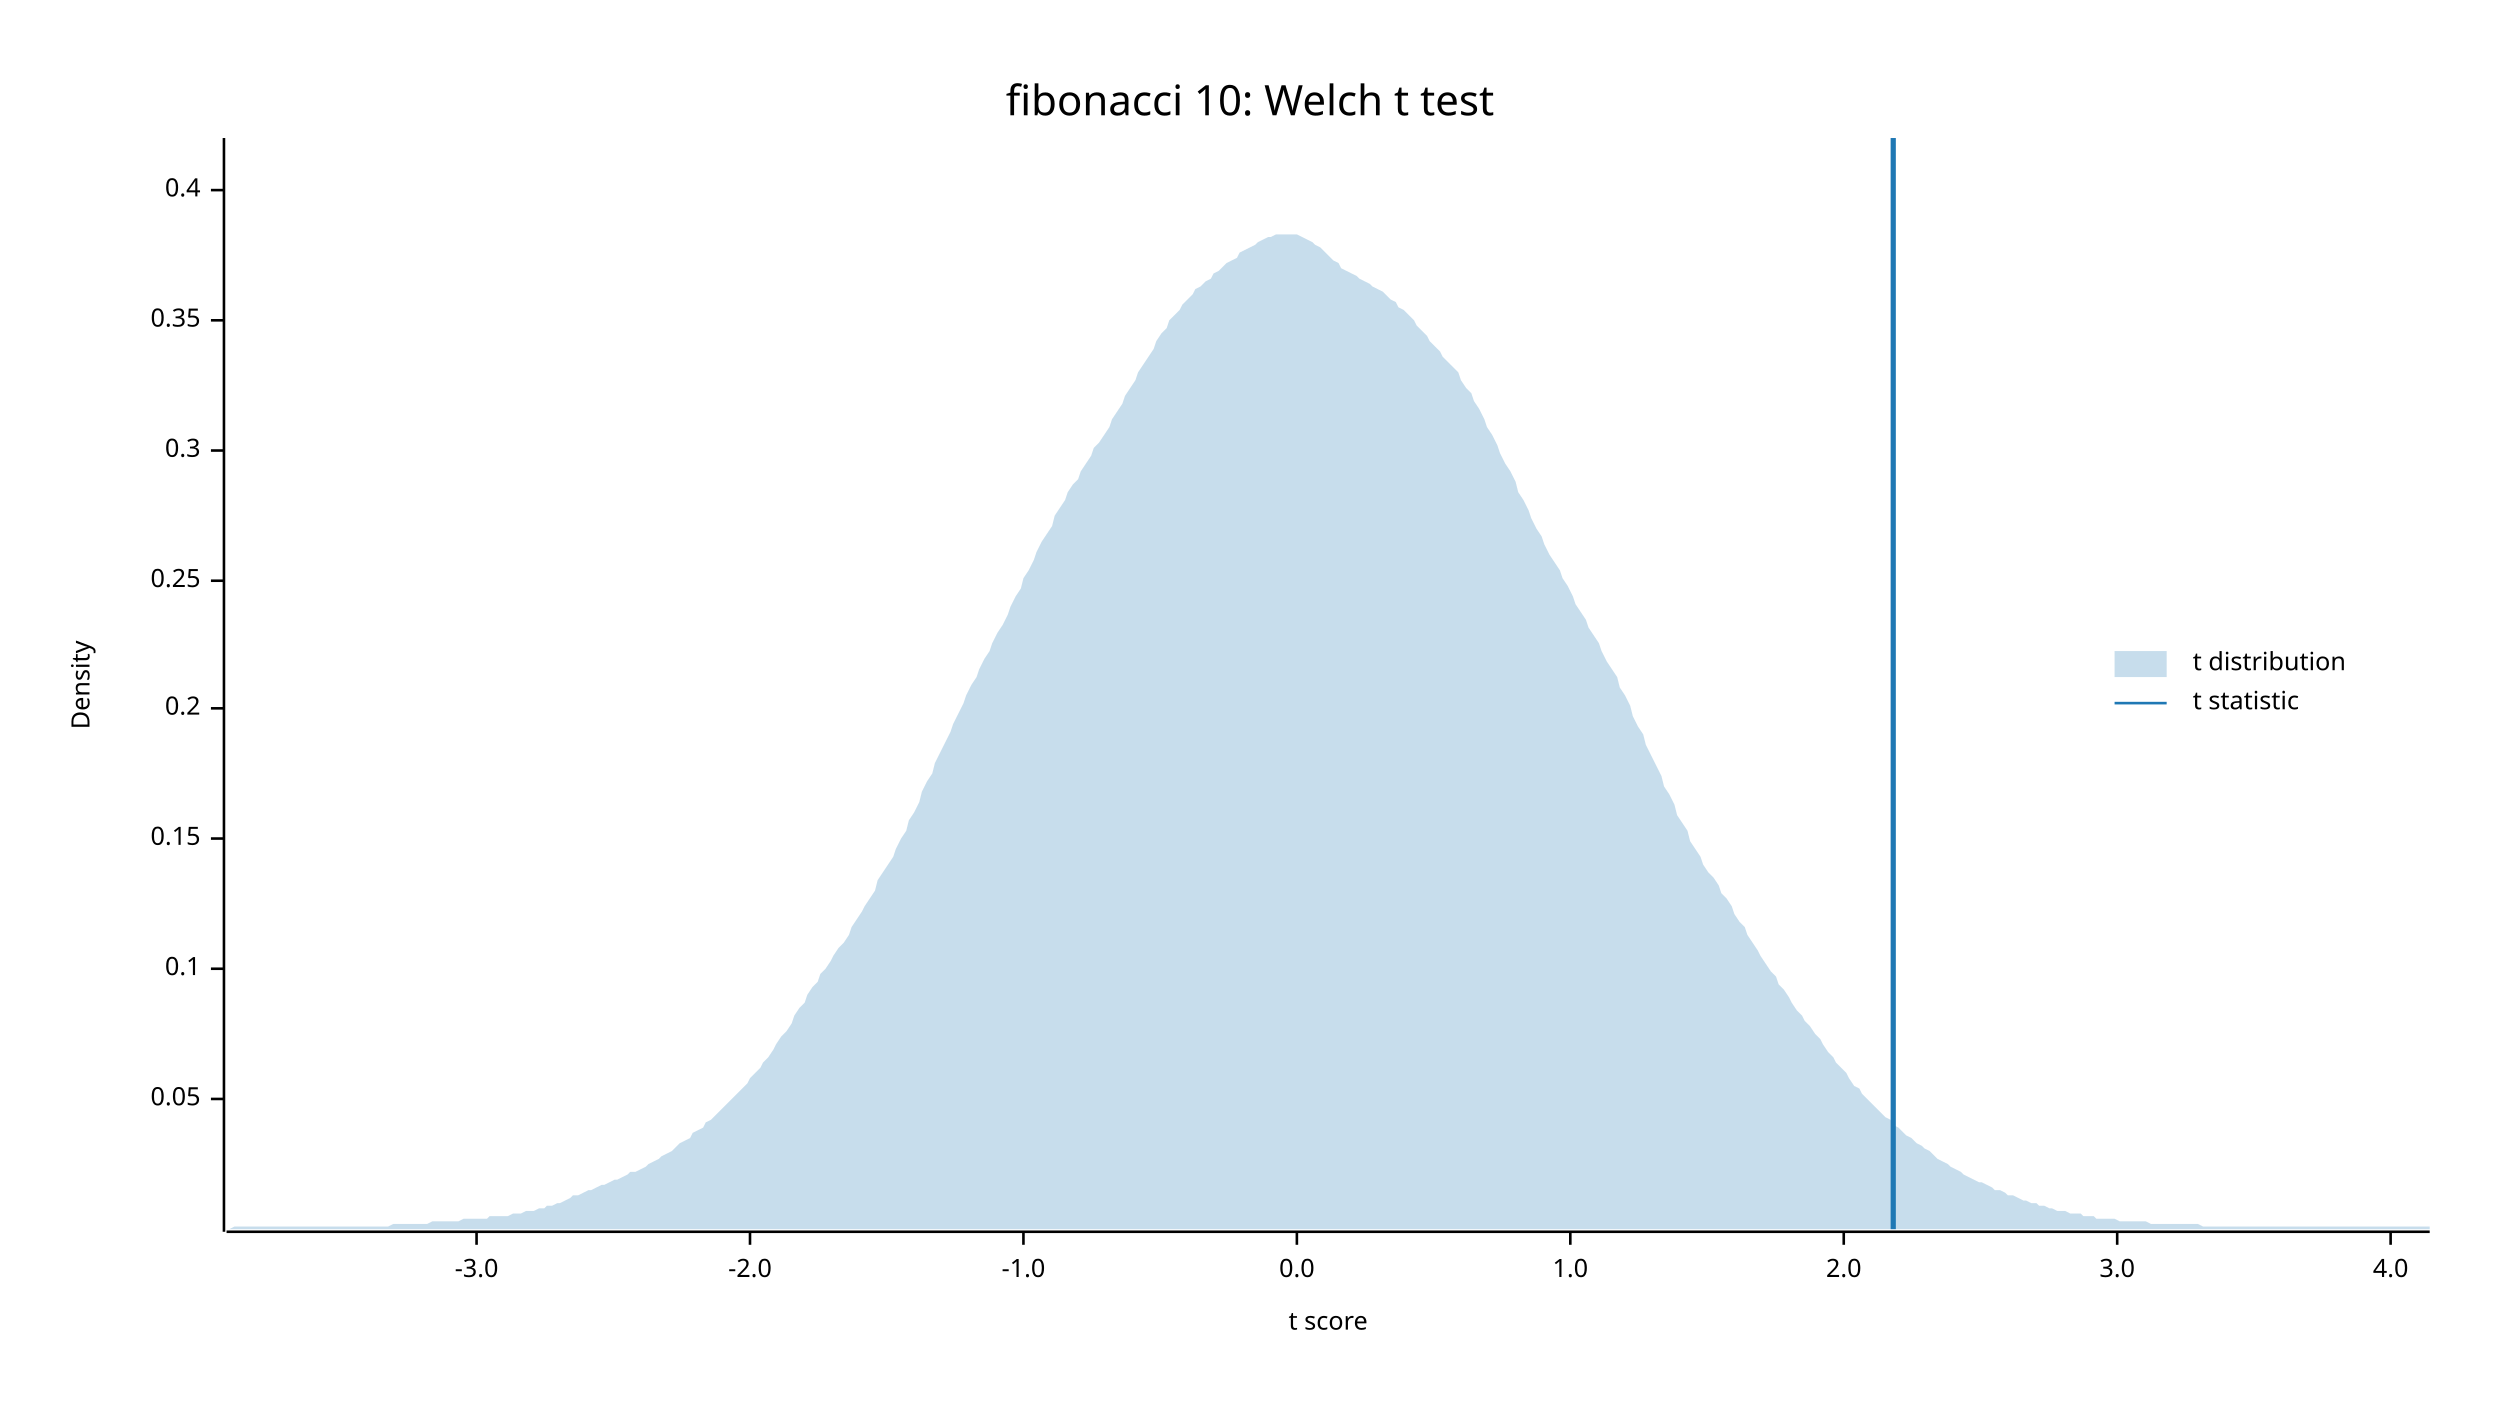
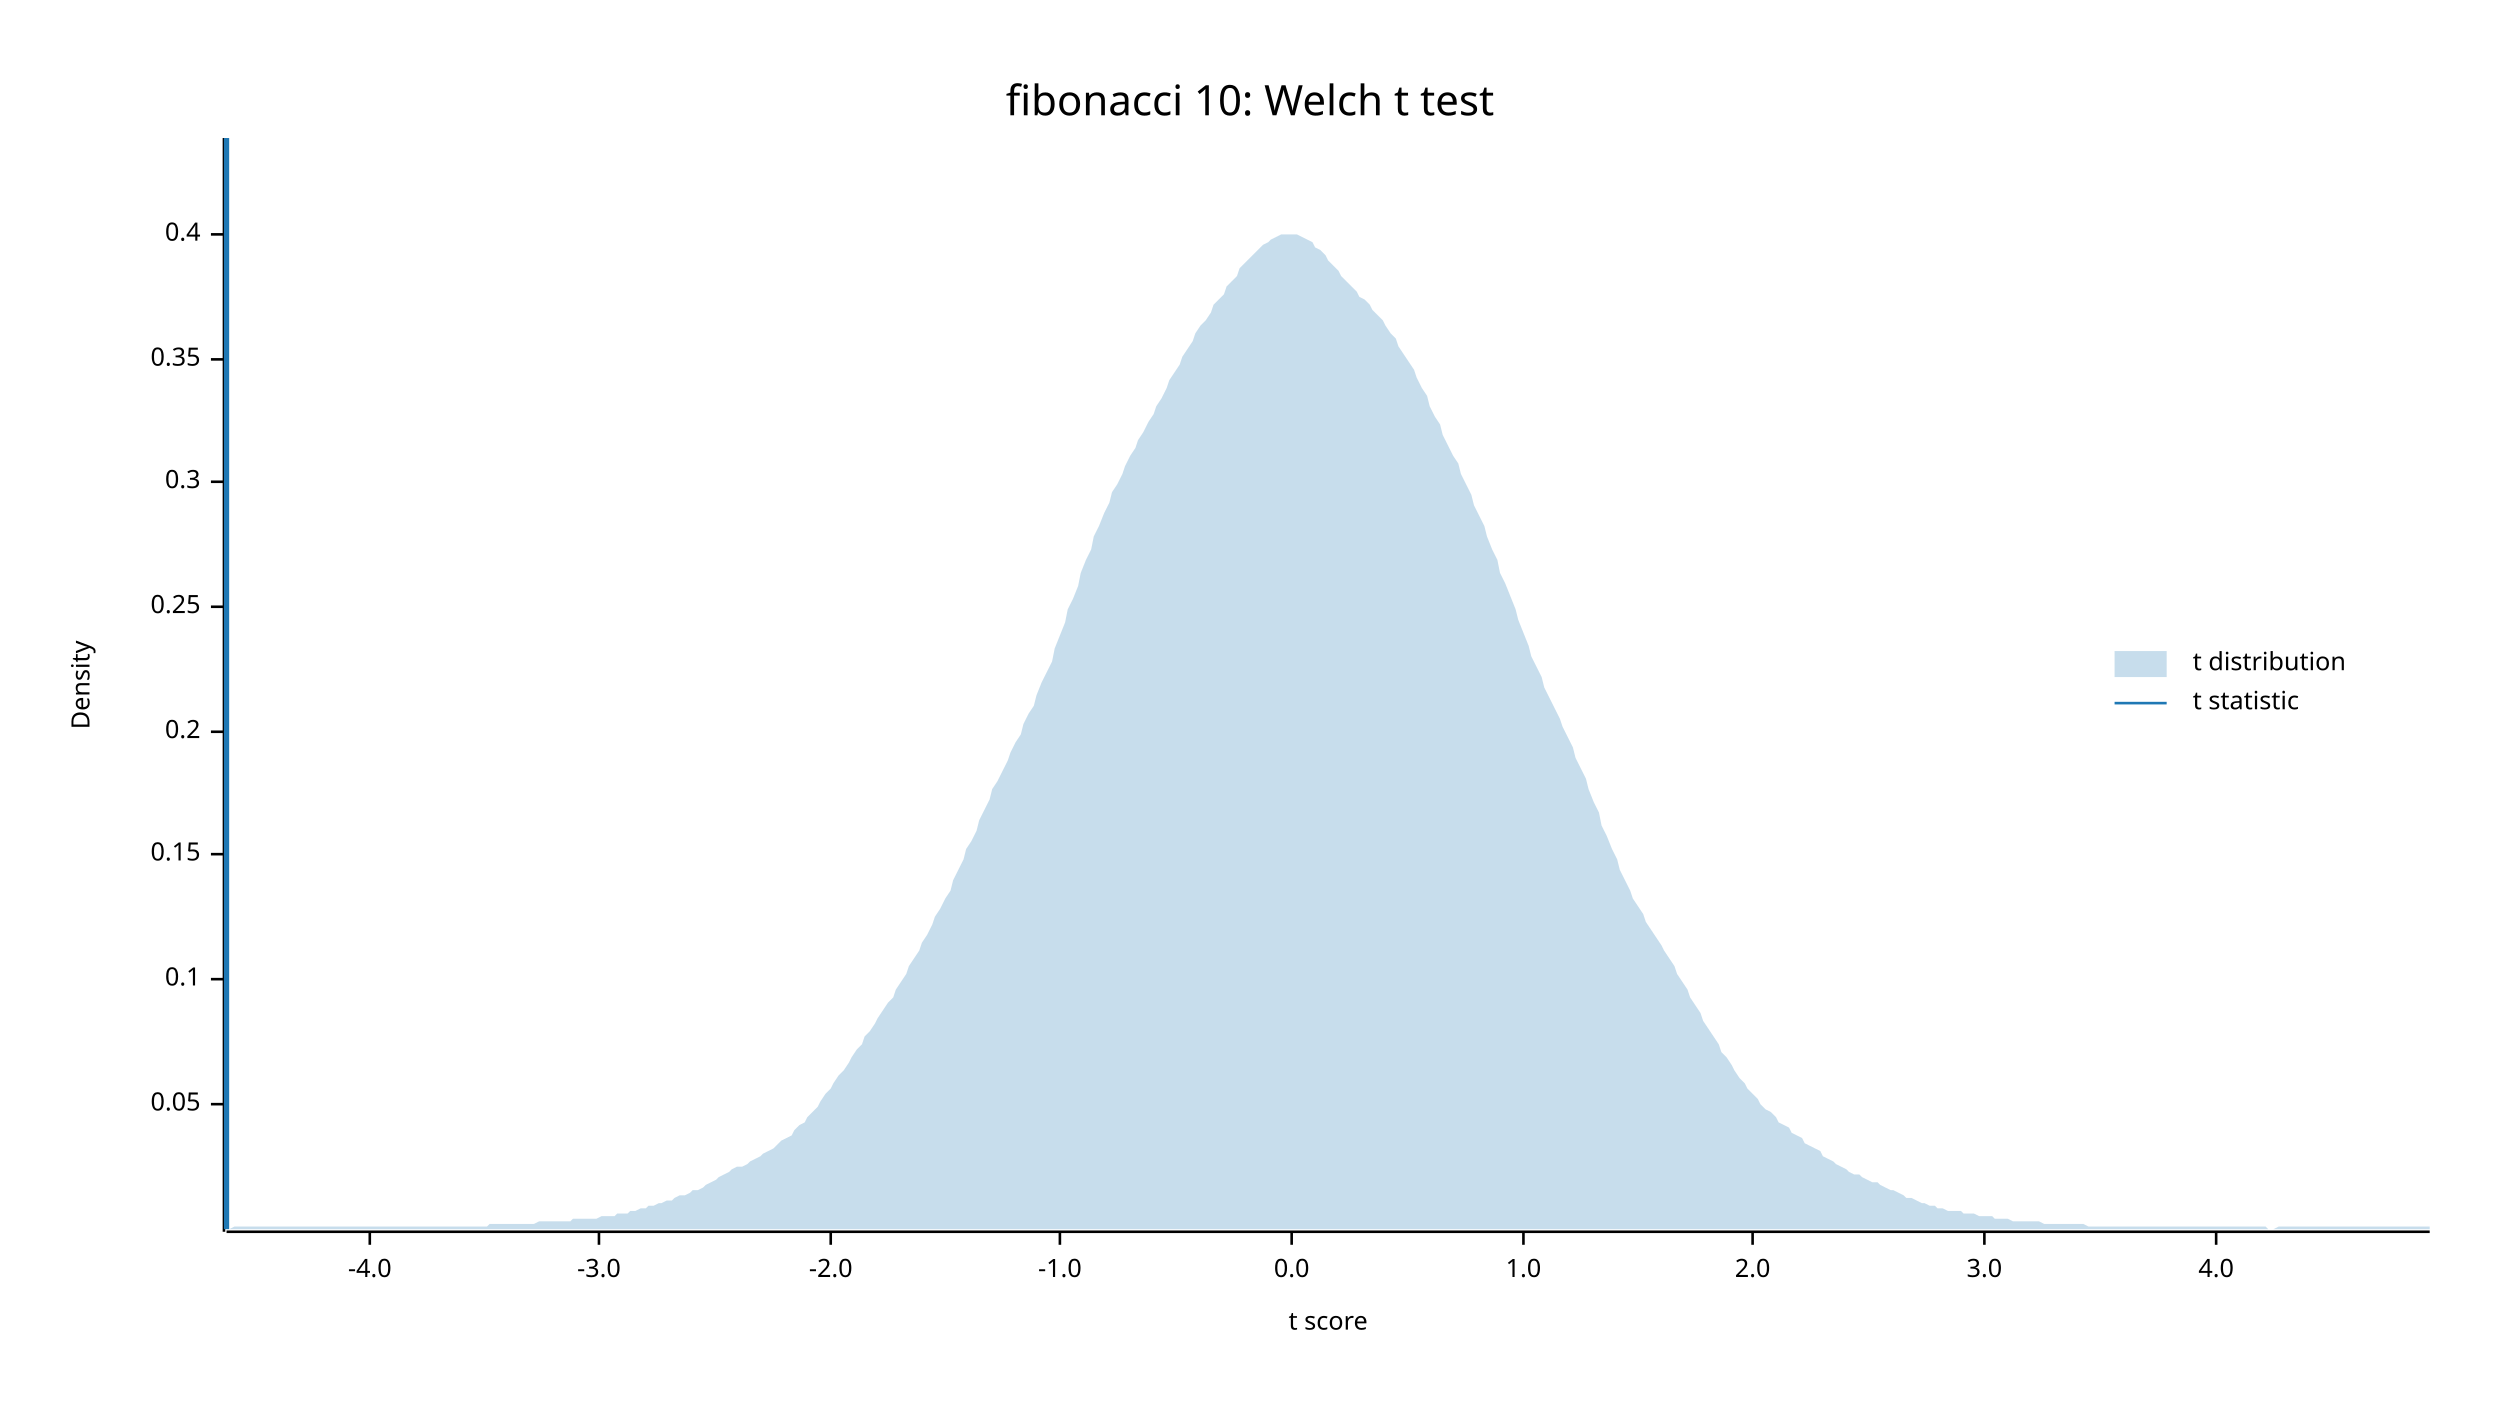
<svg xmlns="http://www.w3.org/2000/svg" width="960" height="540">
  <text x="480" y="32" dy="0.76em" text-anchor="middle" font-family="sans-serif" font-size="16.129" opacity="1" fill="#000000">
fibonacci 10: Welch t test
</text>
  <text x="27" y="263" dy="0.76em" text-anchor="middle" font-family="sans-serif" font-size="9.677" opacity="1" fill="#000000" transform="rotate(270, 27, 263)">
Density
</text>
  <text x="510" y="513" dy="-0.5ex" text-anchor="middle" font-family="sans-serif" font-size="9.677" opacity="1" fill="#000000">
t score
</text>
  <polyline fill="none" opacity="1" stroke="#000000" stroke-width="1" points="86,53 86,473 " />
-   <text x="77" y="422" dy="0.5ex" text-anchor="end" font-family="sans-serif" font-size="9.677" opacity="1" fill="#000000">
+   <text x="77" y="424" dy="0.5ex" text-anchor="end" font-family="sans-serif" font-size="9.677" opacity="1" fill="#000000">
0.05
</text>
-   <polyline fill="none" opacity="1" stroke="#000000" stroke-width="1" points="81,422 86,422 " />
-   <text x="77" y="372" dy="0.5ex" text-anchor="end" font-family="sans-serif" font-size="9.677" opacity="1" fill="#000000">
+   <polyline fill="none" opacity="1" stroke="#000000" stroke-width="1" points="81,424 86,424 " />
+   <text x="77" y="376" dy="0.5ex" text-anchor="end" font-family="sans-serif" font-size="9.677" opacity="1" fill="#000000">
0.1
</text>
-   <polyline fill="none" opacity="1" stroke="#000000" stroke-width="1" points="81,372 86,372 " />
-   <text x="77" y="322" dy="0.5ex" text-anchor="end" font-family="sans-serif" font-size="9.677" opacity="1" fill="#000000">
+   <polyline fill="none" opacity="1" stroke="#000000" stroke-width="1" points="81,376 86,376 " />
+   <text x="77" y="328" dy="0.5ex" text-anchor="end" font-family="sans-serif" font-size="9.677" opacity="1" fill="#000000">
0.15
</text>
-   <polyline fill="none" opacity="1" stroke="#000000" stroke-width="1" points="81,322 86,322 " />
-   <text x="77" y="272" dy="0.5ex" text-anchor="end" font-family="sans-serif" font-size="9.677" opacity="1" fill="#000000">
+   <polyline fill="none" opacity="1" stroke="#000000" stroke-width="1" points="81,328 86,328 " />
+   <text x="77" y="281" dy="0.5ex" text-anchor="end" font-family="sans-serif" font-size="9.677" opacity="1" fill="#000000">
0.2
</text>
-   <polyline fill="none" opacity="1" stroke="#000000" stroke-width="1" points="81,272 86,272 " />
-   <text x="77" y="223" dy="0.5ex" text-anchor="end" font-family="sans-serif" font-size="9.677" opacity="1" fill="#000000">
+   <polyline fill="none" opacity="1" stroke="#000000" stroke-width="1" points="81,281 86,281 " />
+   <text x="77" y="233" dy="0.5ex" text-anchor="end" font-family="sans-serif" font-size="9.677" opacity="1" fill="#000000">
0.25
</text>
-   <polyline fill="none" opacity="1" stroke="#000000" stroke-width="1" points="81,223 86,223 " />
-   <text x="77" y="173" dy="0.5ex" text-anchor="end" font-family="sans-serif" font-size="9.677" opacity="1" fill="#000000">
+   <polyline fill="none" opacity="1" stroke="#000000" stroke-width="1" points="81,233 86,233 " />
+   <text x="77" y="185" dy="0.5ex" text-anchor="end" font-family="sans-serif" font-size="9.677" opacity="1" fill="#000000">
0.3
</text>
-   <polyline fill="none" opacity="1" stroke="#000000" stroke-width="1" points="81,173 86,173 " />
-   <text x="77" y="123" dy="0.5ex" text-anchor="end" font-family="sans-serif" font-size="9.677" opacity="1" fill="#000000">
+   <polyline fill="none" opacity="1" stroke="#000000" stroke-width="1" points="81,185 86,185 " />
+   <text x="77" y="138" dy="0.5ex" text-anchor="end" font-family="sans-serif" font-size="9.677" opacity="1" fill="#000000">
0.35
</text>
-   <polyline fill="none" opacity="1" stroke="#000000" stroke-width="1" points="81,123 86,123 " />
-   <text x="77" y="73" dy="0.5ex" text-anchor="end" font-family="sans-serif" font-size="9.677" opacity="1" fill="#000000">
+   <polyline fill="none" opacity="1" stroke="#000000" stroke-width="1" points="81,138 86,138 " />
+   <text x="77" y="90" dy="0.5ex" text-anchor="end" font-family="sans-serif" font-size="9.677" opacity="1" fill="#000000">
0.4
</text>
-   <polyline fill="none" opacity="1" stroke="#000000" stroke-width="1" points="81,73 86,73 " />
+   <polyline fill="none" opacity="1" stroke="#000000" stroke-width="1" points="81,90 86,90 " />
  <polyline fill="none" opacity="1" stroke="#000000" stroke-width="1" points="87,473 933,473 " />
-   <text x="183" y="483" dy="0.76em" text-anchor="middle" font-family="sans-serif" font-size="9.677" opacity="1" fill="#000000">
+   <text x="142" y="483" dy="0.76em" text-anchor="middle" font-family="sans-serif" font-size="9.677" opacity="1" fill="#000000">
+ -4.0
+ </text>
+   <polyline fill="none" opacity="1" stroke="#000000" stroke-width="1" points="142,473 142,478 " />
+   <text x="230" y="483" dy="0.76em" text-anchor="middle" font-family="sans-serif" font-size="9.677" opacity="1" fill="#000000">
-3.0
</text>
-   <polyline fill="none" opacity="1" stroke="#000000" stroke-width="1" points="183,473 183,478 " />
-   <text x="288" y="483" dy="0.76em" text-anchor="middle" font-family="sans-serif" font-size="9.677" opacity="1" fill="#000000">
+   <polyline fill="none" opacity="1" stroke="#000000" stroke-width="1" points="230,473 230,478 " />
+   <text x="319" y="483" dy="0.76em" text-anchor="middle" font-family="sans-serif" font-size="9.677" opacity="1" fill="#000000">
-2.0
</text>
-   <polyline fill="none" opacity="1" stroke="#000000" stroke-width="1" points="288,473 288,478 " />
-   <text x="393" y="483" dy="0.76em" text-anchor="middle" font-family="sans-serif" font-size="9.677" opacity="1" fill="#000000">
+   <polyline fill="none" opacity="1" stroke="#000000" stroke-width="1" points="319,473 319,478 " />
+   <text x="407" y="483" dy="0.76em" text-anchor="middle" font-family="sans-serif" font-size="9.677" opacity="1" fill="#000000">
-1.0
</text>
-   <polyline fill="none" opacity="1" stroke="#000000" stroke-width="1" points="393,473 393,478 " />
-   <text x="498" y="483" dy="0.76em" text-anchor="middle" font-family="sans-serif" font-size="9.677" opacity="1" fill="#000000">
+   <polyline fill="none" opacity="1" stroke="#000000" stroke-width="1" points="407,473 407,478 " />
+   <text x="496" y="483" dy="0.76em" text-anchor="middle" font-family="sans-serif" font-size="9.677" opacity="1" fill="#000000">
0.0
</text>
-   <polyline fill="none" opacity="1" stroke="#000000" stroke-width="1" points="498,473 498,478 " />
-   <text x="603" y="483" dy="0.76em" text-anchor="middle" font-family="sans-serif" font-size="9.677" opacity="1" fill="#000000">
+   <polyline fill="none" opacity="1" stroke="#000000" stroke-width="1" points="496,473 496,478 " />
+   <text x="585" y="483" dy="0.76em" text-anchor="middle" font-family="sans-serif" font-size="9.677" opacity="1" fill="#000000">
1.0
</text>
-   <polyline fill="none" opacity="1" stroke="#000000" stroke-width="1" points="603,473 603,478 " />
-   <text x="708" y="483" dy="0.76em" text-anchor="middle" font-family="sans-serif" font-size="9.677" opacity="1" fill="#000000">
+   <polyline fill="none" opacity="1" stroke="#000000" stroke-width="1" points="585,473 585,478 " />
+   <text x="673" y="483" dy="0.76em" text-anchor="middle" font-family="sans-serif" font-size="9.677" opacity="1" fill="#000000">
2.0
</text>
-   <polyline fill="none" opacity="1" stroke="#000000" stroke-width="1" points="708,473 708,478 " />
-   <text x="813" y="483" dy="0.76em" text-anchor="middle" font-family="sans-serif" font-size="9.677" opacity="1" fill="#000000">
+   <polyline fill="none" opacity="1" stroke="#000000" stroke-width="1" points="673,473 673,478 " />
+   <text x="762" y="483" dy="0.76em" text-anchor="middle" font-family="sans-serif" font-size="9.677" opacity="1" fill="#000000">
3.0
</text>
-   <polyline fill="none" opacity="1" stroke="#000000" stroke-width="1" points="813,473 813,478 " />
-   <text x="918" y="483" dy="0.76em" text-anchor="middle" font-family="sans-serif" font-size="9.677" opacity="1" fill="#000000">
+   <polyline fill="none" opacity="1" stroke="#000000" stroke-width="1" points="762,473 762,478 " />
+   <text x="851" y="483" dy="0.76em" text-anchor="middle" font-family="sans-serif" font-size="9.677" opacity="1" fill="#000000">
4.0
</text>
-   <polyline fill="none" opacity="1" stroke="#000000" stroke-width="1" points="918,473 918,478 " />
-   <polygon opacity="0.25" fill="#1F78B4" points="87,472 88,472 90,471 92,471 93,471 95,471 97,471 98,471 100,471 102,471 103,471 105,471 107,471 109,471 110,471 112,471 114,471 115,471 117,471 119,471 120,471 122,471 124,471 125,471 127,471 129,471 131,471 132,471 134,471 136,471 137,471 139,471 141,471 142,471 144,471 146,471 148,471 149,471 151,470 153,470 154,470 156,470 158,470 159,470 161,470 163,470 164,470 166,469 168,469 170,469 171,469 173,469 175,469 176,469 178,468 180,468 181,468 183,468 185,468 187,468 188,467 190,467 192,467 193,467 195,467 197,466 198,466 200,466 202,465 203,465 205,465 207,464 209,464 210,463 212,463 214,462 215,462 217,461 219,460 220,459 222,459 224,458 226,457 227,457 229,456 231,455 232,455 234,454 236,453 237,453 239,452 241,451 242,450 244,450 246,449 248,448 249,447 251,446 253,445 254,444 256,443 258,442 259,441 261,439 263,438 265,437 266,435 268,434 270,433 271,431 273,430 275,428 276,427 278,425 280,423 281,422 283,420 285,418 287,416 288,414 290,412 292,410 293,408 295,406 297,403 298,401 300,398 302,396 304,393 305,390 307,387 309,385 310,382 312,379 314,377 315,374 317,372 319,369 320,367 322,364 324,362 326,359 327,356 329,353 331,350 332,348 334,345 336,342 337,338 339,335 341,332 343,329 344,326 346,322 348,319 349,315 351,312 353,308 354,304 356,300 358,297 359,293 361,289 363,285 365,281 366,278 368,274 370,270 371,267 373,263 375,260 376,257 378,253 380,250 381,247 383,243 385,240 387,236 388,233 390,229 392,226 393,222 395,219 397,215 398,212 400,208 402,205 404,202 405,198 407,195 409,192 410,189 412,186 414,184 415,181 417,178 419,175 420,172 422,170 424,167 426,164 427,161 429,158 431,155 432,152 434,149 436,146 437,143 439,140 441,137 443,134 444,131 446,128 448,126 449,123 451,121 453,119 454,117 456,115 458,113 459,111 461,110 463,108 465,107 466,105 468,104 470,102 471,101 473,100 475,99 476,97 478,96 480,95 482,94 483,93 485,92 487,91 488,91 490,90 492,90 493,90 495,90 497,90 498,90 500,91 502,92 504,93 505,94 507,95 509,97 510,98 512,100 514,101 515,103 517,104 519,105 521,106 522,107 524,108 526,109 527,110 529,111 531,112 532,113 534,115 536,116 537,118 539,119 541,121 543,123 544,125 546,127 548,129 549,131 551,133 553,135 554,137 556,139 558,141 560,143 561,146 563,149 565,151 566,154 568,157 570,161 571,164 573,167 575,171 576,174 578,178 580,181 582,185 583,189 585,192 587,196 588,199 590,203 592,206 593,209 595,213 597,216 599,219 600,222 602,225 604,229 605,232 607,235 609,238 610,241 612,244 614,247 615,250 617,254 619,257 621,260 622,264 624,267 626,271 627,275 629,279 631,282 632,286 634,290 636,294 638,298 639,302 641,305 643,309 644,313 646,316 648,319 649,323 651,326 653,329 654,332 656,335 658,337 660,340 661,343 663,345 665,348 666,351 668,354 670,356 671,359 673,362 675,365 676,367 678,370 680,373 682,375 683,378 685,380 687,383 688,385 690,388 692,390 693,392 695,394 697,397 699,399 700,401 702,404 704,406 705,408 707,410 709,412 710,414 712,417 714,418 715,420 717,422 719,424 721,426 722,427 724,429 726,430 727,432 729,433 731,435 732,436 734,437 736,439 738,440 739,441 741,442 743,444 744,445 746,446 748,447 749,448 751,449 753,450 754,451 756,452 758,453 760,454 761,454 763,455 765,456 766,457 768,457 770,458 771,459 773,459 775,460 777,461 778,461 780,462 782,462 783,463 785,463 787,464 788,464 790,465 792,465 793,465 795,466 797,466 799,466 800,467 802,467 804,467 805,468 807,468 809,468 810,468 812,468 814,469 816,469 817,469 819,469 821,469 822,469 824,469 826,470 827,470 829,470 831,470 832,470 834,470 836,470 838,470 839,470 841,470 843,470 844,470 846,471 848,471 849,471 851,471 853,471 855,471 856,471 858,471 860,471 861,471 863,471 865,471 866,471 868,471 870,471 871,471 873,471 875,471 877,471 878,471 880,471 882,471 883,471 885,471 887,471 888,471 890,471 892,471 894,471 895,471 897,471 899,471 900,471 902,471 904,471 905,471 907,471 909,471 910,471 912,471 914,471 916,471 917,471 919,471 921,471 922,471 924,471 926,471 927,471 929,471 931,471 933,471 933,472 87,472 " />
-   <polyline fill="none" opacity="1" stroke="#1F78B4" stroke-width="2" points="727,472 727,53 " />
+   <polyline fill="none" opacity="1" stroke="#000000" stroke-width="1" points="851,473 851,478 " />
+   <polygon opacity="0.25" fill="#1F78B4" points="87,472 88,472 90,471 92,471 93,471 95,471 97,471 98,471 100,471 102,471 103,471 105,471 107,471 109,471 110,471 112,471 114,471 115,471 117,471 119,471 120,471 122,471 124,471 125,471 127,471 129,471 131,471 132,471 134,471 136,471 137,471 139,471 141,471 142,471 144,471 146,471 148,471 149,471 151,471 153,471 154,471 156,471 158,471 159,471 161,471 163,471 164,471 166,471 168,471 170,471 171,471 173,471 175,471 176,471 178,471 180,471 181,471 183,471 185,471 187,471 188,470 190,470 192,470 193,470 195,470 197,470 198,470 200,470 202,470 203,470 205,470 207,469 209,469 210,469 212,469 214,469 215,469 217,469 219,469 220,468 222,468 224,468 226,468 227,468 229,468 231,467 232,467 234,467 236,467 237,466 239,466 241,466 242,465 244,465 246,464 248,464 249,463 251,463 253,462 254,462 256,461 258,461 259,460 261,459 263,459 265,458 266,457 268,457 270,456 271,455 273,454 275,453 276,452 278,451 280,450 281,449 283,448 285,448 287,447 288,446 290,445 292,444 293,443 295,442 297,441 298,440 300,438 302,437 304,436 305,434 307,432 309,431 310,429 312,427 314,425 315,423 317,420 319,418 320,416 322,413 324,411 326,408 327,406 329,403 331,401 332,398 334,396 336,393 337,391 339,388 341,385 343,383 344,380 346,377 348,374 349,371 351,368 353,365 354,362 356,359 358,355 359,352 361,349 363,345 365,342 366,338 368,334 370,330 371,326 373,323 375,319 376,315 378,311 380,307 381,303 383,300 385,296 387,292 388,289 390,285 392,282 393,278 395,274 397,271 398,267 400,262 402,258 404,254 405,249 407,244 409,239 410,234 412,230 414,225 415,220 417,215 419,211 420,206 422,202 424,197 426,193 427,189 429,186 431,182 432,179 434,175 436,172 437,169 439,166 441,162 443,159 444,156 446,153 448,149 449,146 451,143 453,140 454,137 456,134 458,131 459,128 461,125 463,123 465,120 466,117 468,115 470,113 471,110 473,108 475,106 476,103 478,101 480,99 482,97 483,96 485,94 487,93 488,92 490,91 492,90 493,90 495,90 497,90 498,90 500,91 502,92 504,93 505,95 507,96 509,98 510,100 512,102 514,104 515,106 517,108 519,110 521,112 522,114 524,115 526,117 527,119 529,121 531,123 532,125 534,128 536,130 537,133 539,136 541,139 543,142 544,145 546,149 548,152 549,156 551,160 553,163 554,167 556,171 558,175 560,178 561,182 563,186 565,190 566,194 568,198 570,202 571,206 573,211 575,215 576,220 578,224 580,229 582,234 583,238 585,243 587,248 588,252 590,256 592,260 593,264 595,268 597,272 599,276 600,279 602,283 604,287 605,291 607,295 609,299 610,303 612,308 614,312 615,317 617,321 619,326 621,330 622,334 624,338 626,342 627,345 629,348 631,351 632,354 634,357 636,360 638,363 639,365 641,368 643,371 644,374 646,377 648,380 649,383 651,386 653,389 654,392 656,395 658,398 660,401 661,404 663,406 665,409 666,411 668,414 670,416 671,418 673,420 675,422 676,424 678,426 680,427 682,429 683,431 685,432 687,433 688,435 690,436 692,437 693,439 695,440 697,441 699,442 700,444 702,445 704,446 705,447 707,448 709,449 710,450 712,451 714,451 715,452 717,453 719,454 721,454 722,455 724,456 726,457 727,457 729,458 731,459 732,460 734,460 736,461 738,462 739,462 741,463 743,463 744,464 746,464 748,465 749,465 751,465 753,465 754,466 756,466 758,466 760,467 761,467 763,467 765,467 766,468 768,468 770,468 771,468 773,469 775,469 777,469 778,469 780,469 782,469 783,469 785,470 787,470 788,470 790,470 792,470 793,470 795,470 797,470 799,470 800,470 802,471 804,471 805,471 807,471 809,471 810,471 812,471 814,471 816,471 817,471 819,471 821,471 822,471 824,471 826,471 827,471 829,471 831,471 832,471 834,471 836,471 838,471 839,471 841,471 843,471 844,471 846,471 848,471 849,471 851,471 853,471 855,471 856,471 858,471 860,471 861,471 863,471 865,471 866,471 868,471 870,471 871,472 873,472 875,471 877,471 878,471 880,471 882,471 883,471 885,471 887,471 888,471 890,471 892,471 894,471 895,471 897,471 899,471 900,471 902,471 904,471 905,471 907,471 909,471 910,471 912,471 914,471 916,471 917,471 919,471 921,471 922,471 924,471 926,471 927,471 929,471 931,471 933,471 933,472 87,472 " />
+   <polyline fill="none" opacity="1" stroke="#1F78B4" stroke-width="2" points="87,472 87,53 " />
  <text x="842" y="250" dy="0.76em" text-anchor="start" font-family="sans-serif" font-size="9.677" opacity="1" fill="#000000">
t distribution
</text>
  <text x="842" y="265" dy="0.76em" text-anchor="start" font-family="sans-serif" font-size="9.677" opacity="1" fill="#000000">
t statistic
</text>
  <rect x="812" y="250" width="20" height="10" opacity="0.25" fill="#1F78B4" stroke="none" />
  <polyline fill="none" opacity="1" stroke="#1F78B4" stroke-width="1" points="812,270 832,270 " />
</svg>
